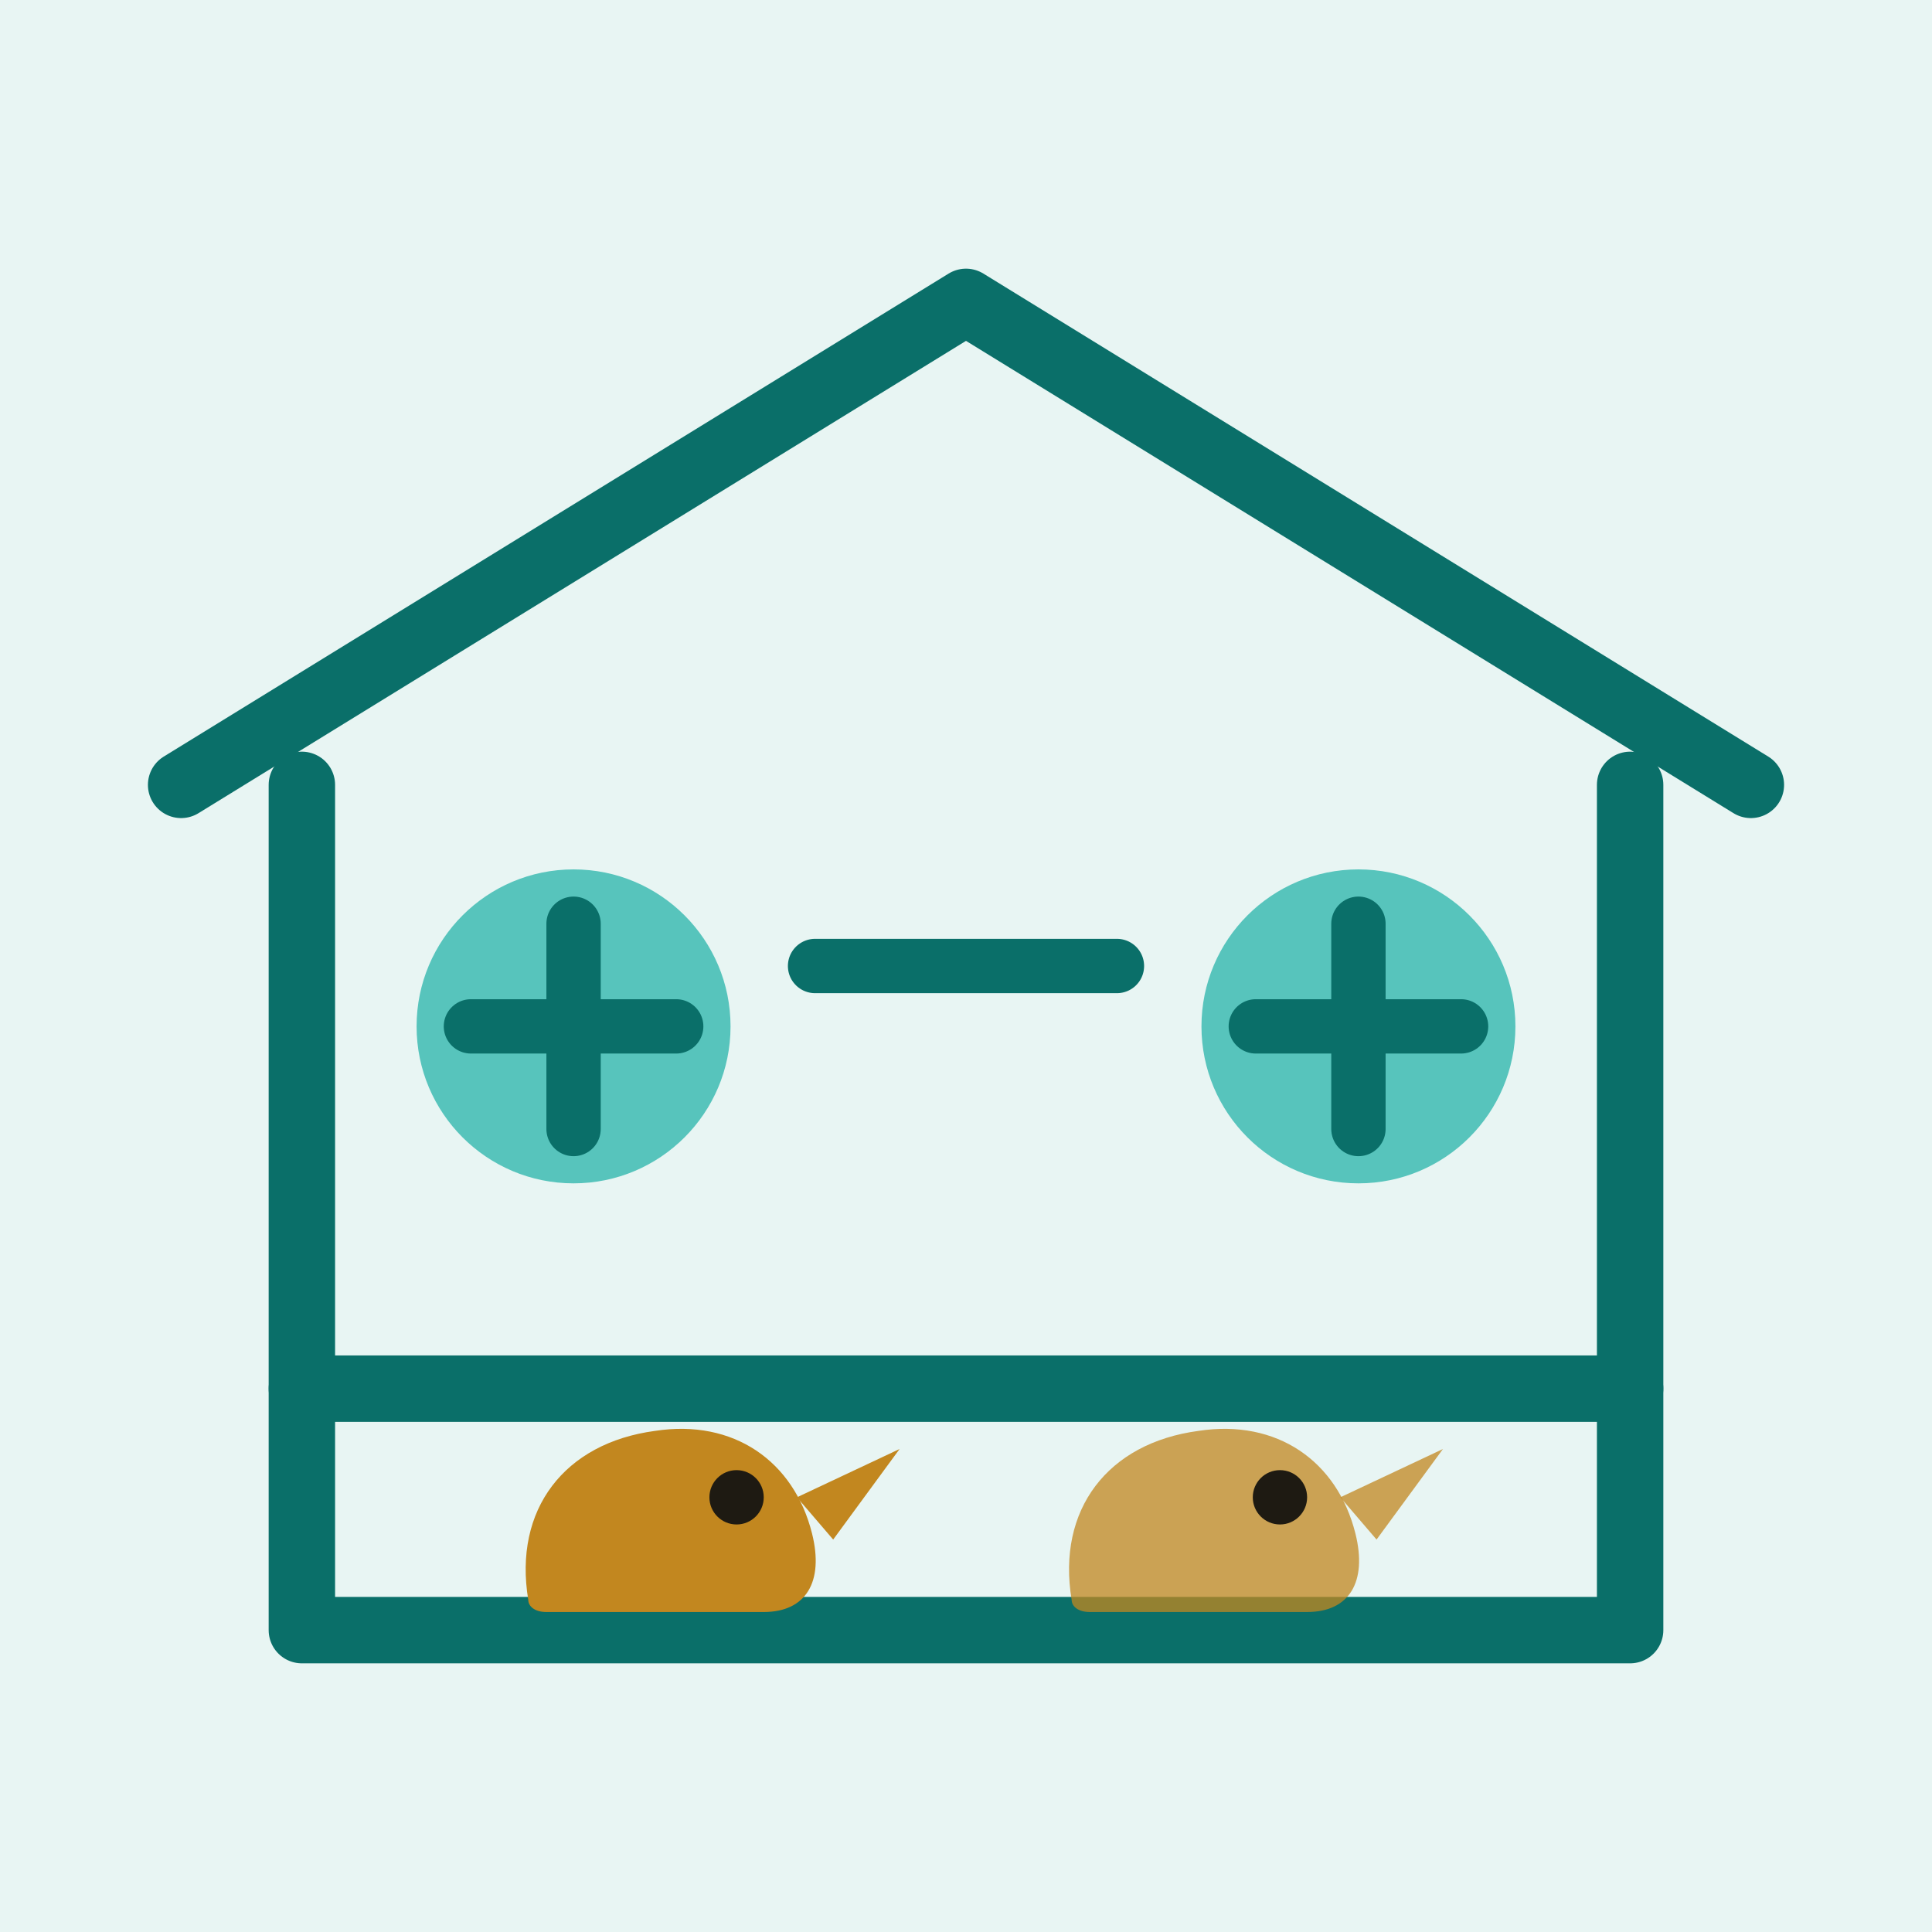
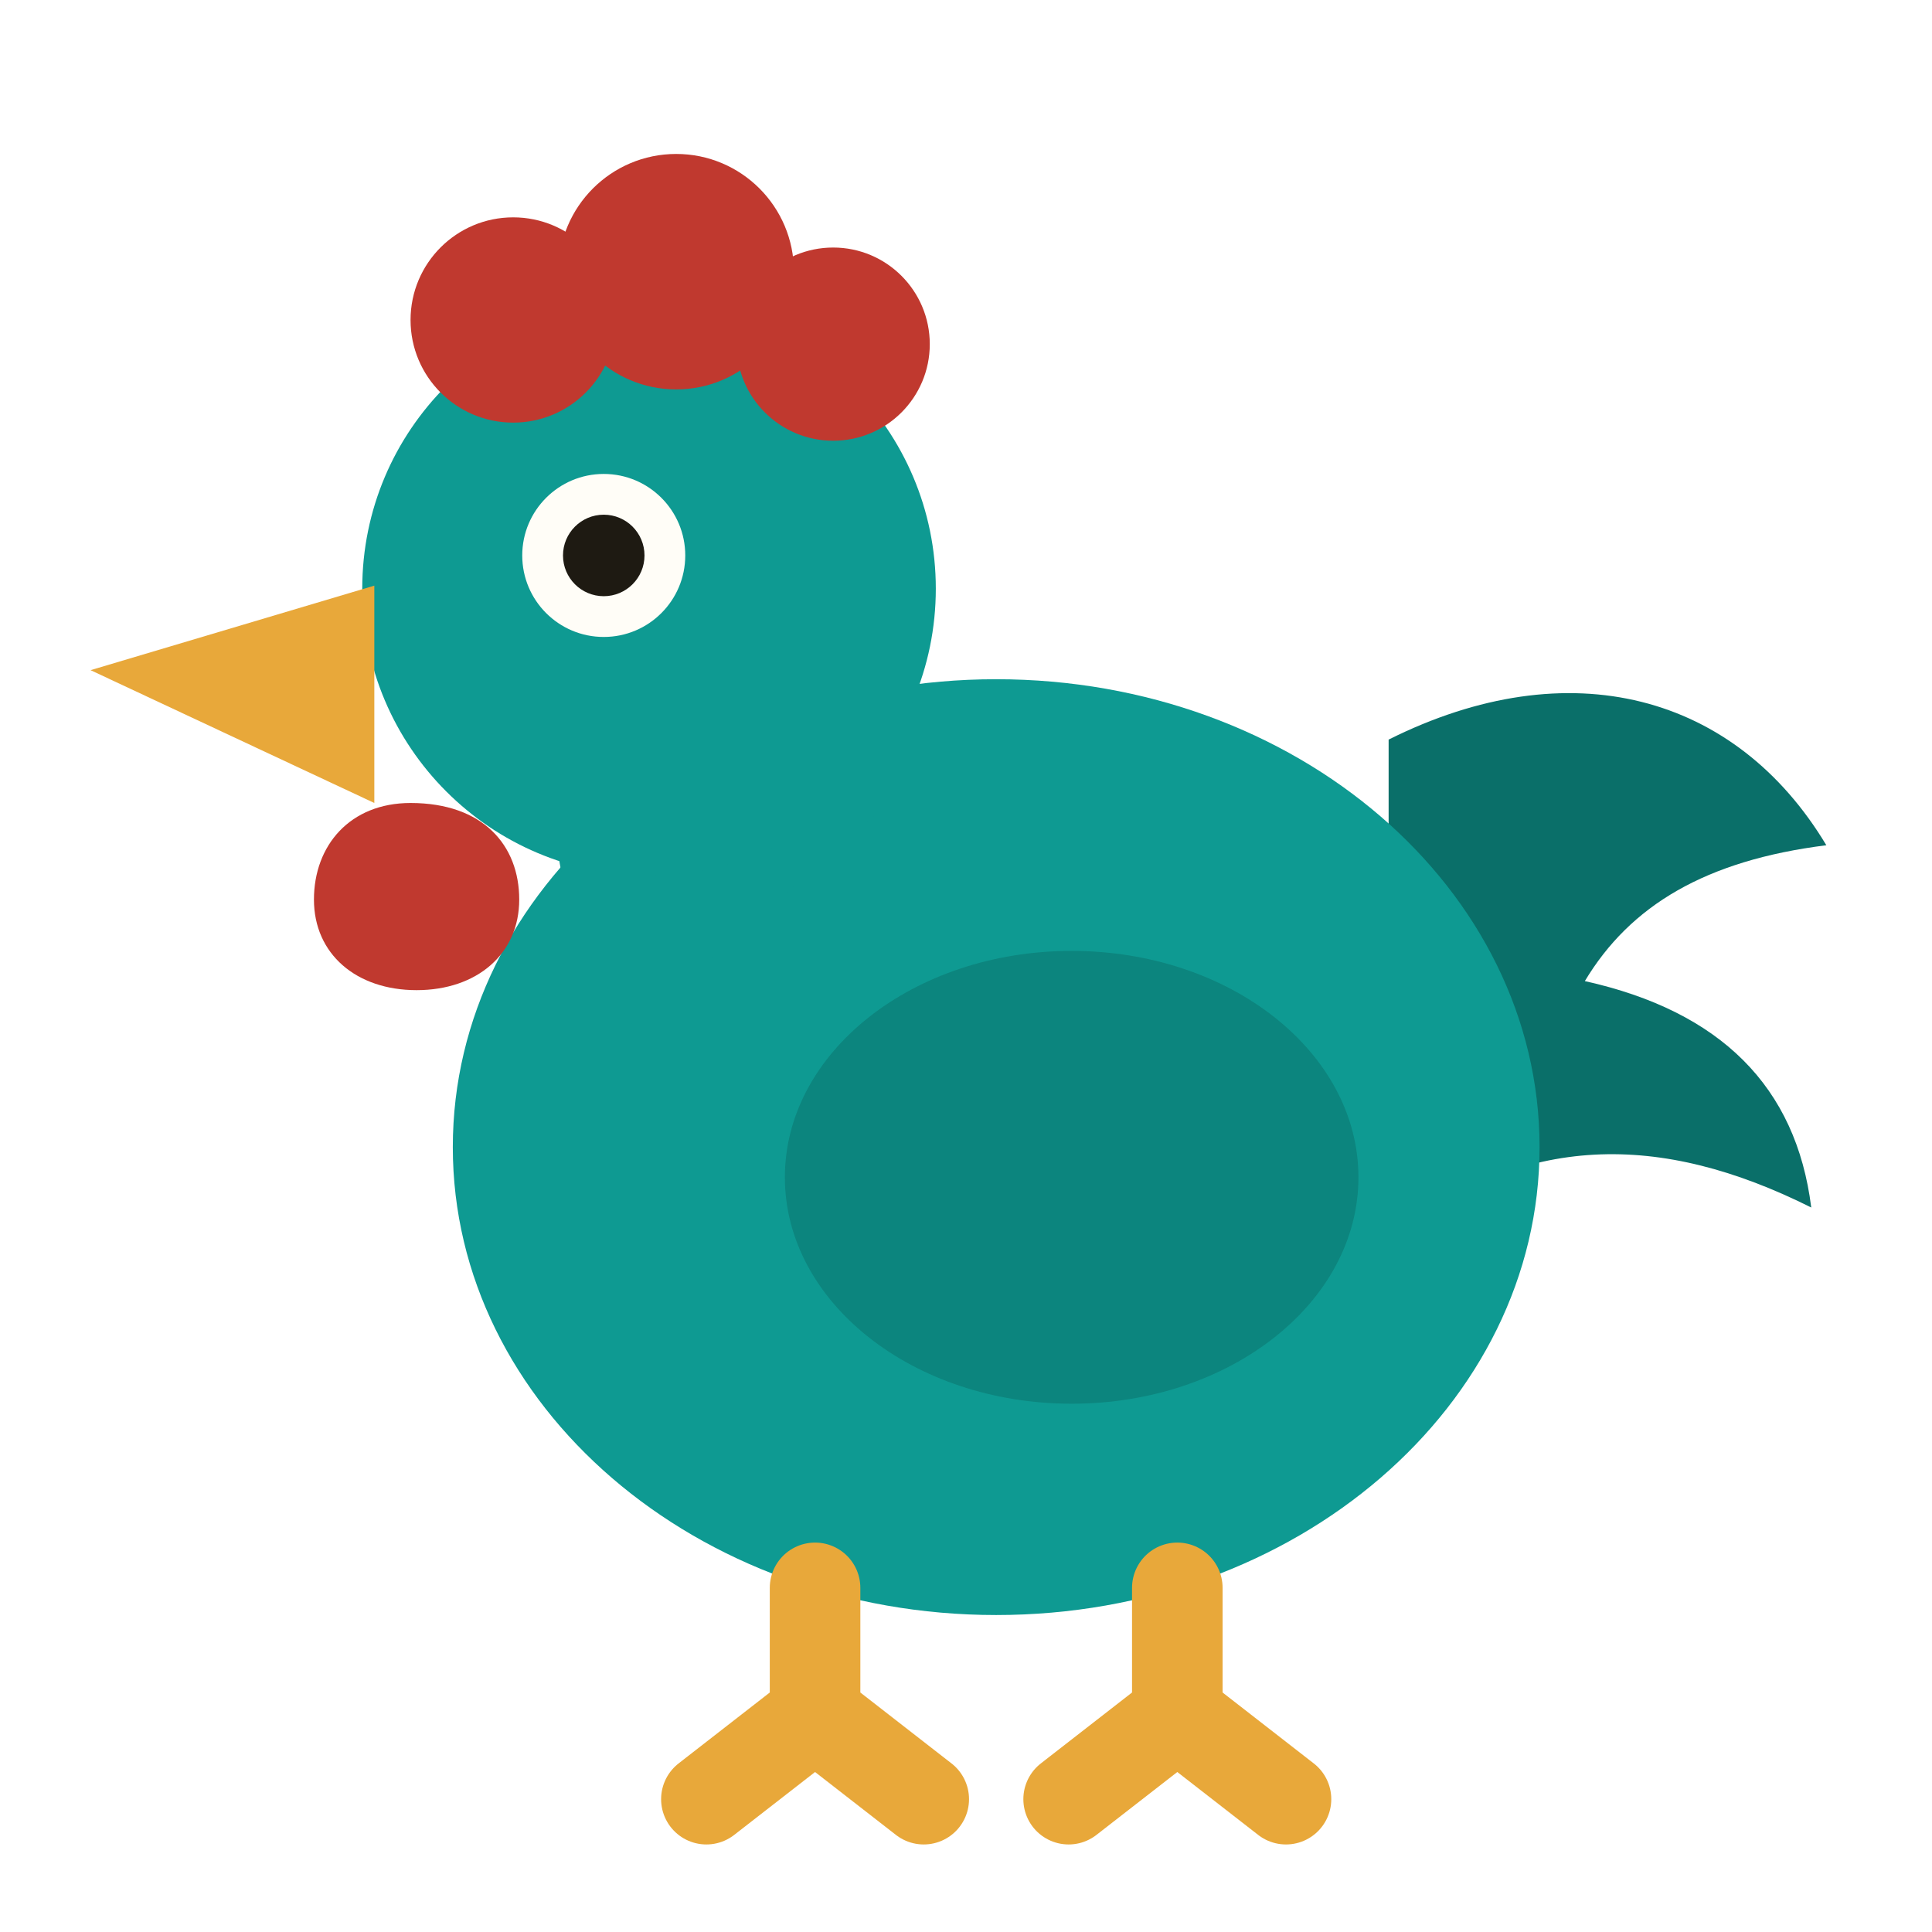
- <svg xmlns="http://www.w3.org/2000/svg" viewBox="0 0 64 64" width="64" height="64" role="img" aria-label="Бройлерное производство">
-   <rect width="64" height="64" fill="#e8f5f3" />
-   <g fill="none" stroke="#0a6f69" stroke-width="2.2" stroke-linejoin="round" stroke-linecap="round">
-     <path d="M6 26 32 10l26 16" />
-     <path d="M10 26v28h44V26" />
-     <path d="M10 46h44" />
+ <svg xmlns="http://www.w3.org/2000/svg" viewBox="0 0 64 64" width="64" height="64" role="img" aria-label="Бройлерное производство — птица">
+   <path d="M46 24.5c6-3 11.5-1.5 14.5 3.5-4 .5-6.5 2-8 4.5 4.5 1 7 3.5 7.5 7.5-5-2.5-9.5-2.5-14 1Z" fill="#0a6f69" />
+   <ellipse cx="33" cy="38" rx="18" ry="15.5" fill="#0e9a92" />
+   <ellipse cx="35.5" cy="39" rx="9.5" ry="7.5" fill="#0a6f69" opacity=".5" />
+   <path d="M21 34c-3-4-3.5-8.5-1-12l9 5Z" fill="#0e9a92" />
+   <circle cx="21.5" cy="19.5" r="9.5" fill="#0e9a92" />
+   <g fill="#c0392f">
+     <circle cx="17" cy="10.6" r="3.4" />
+     <circle cx="22.4" cy="9" r="3.9" />
+     <circle cx="27.6" cy="11.4" r="3.2" />
  </g>
-   <g fill="#57c4bc">
-     <circle cx="19" cy="34" r="5.2" />
-     <circle cx="45" cy="34" r="5.2" />
-   </g>
-   <g fill="none" stroke="#0a6f69" stroke-width="1.8" stroke-linecap="round">
-     <path d="M19 30.6v6.8M15.6 34h6.8M45 30.6v6.8M41.6 34h6.8" />
-     <path d="M27 32h10" />
-   </g>
-   <g fill="#c2871f">
-     <path d="M17.5 53c-.5-3 1.2-5.2 4.2-5.6 2.6-.4 4.6 1 5.2 3.4.4 1.6-.2 2.6-1.6 2.6h-7.2c-.4 0-.6-.2-.6-.4Z" />
-     <path d="M26.4 49.6l3.4-1.6-2.2 3" />
-     <path d="M35.5 53c-.5-3 1.2-5.2 4.2-5.6 2.6-.4 4.6 1 5.2 3.4.4 1.6-.2 2.6-1.6 2.6h-7.2c-.4 0-.6-.2-.6-.4Z" opacity=".75" />
-     <path d="M44.4 49.6l3.4-1.6-2.2 3" opacity=".75" />
-   </g>
-   <g fill="#1e1a12">
-     <circle cx="24.4" cy="49.6" r=".9" />
-     <circle cx="42.4" cy="49.6" r=".9" />
+   <path d="M12.4 19.4 3 22.2l9.4 4.4Z" fill="#e8a83a" />
+   <path d="M13.6 26.6c2.4 0 3.6 1.4 3.6 3.2s-1.4 3-3.4 3-3.4-1.2-3.4-3 1.2-3.2 3.2-3.2Z" fill="#c0392f" />
+   <circle cx="20" cy="18.4" r="2.7" fill="#fffdf7" />
+   <circle cx="20" cy="18.4" r="1.35" fill="#1e1a12" />
+   <g stroke="#e8a83a" stroke-width="3" stroke-linecap="round" fill="none">
+     <path d="M27 52.6v4.2M27 56.8l-3.6 2.8M27 56.8l3.6 2.8" />
+     <path d="M39 52.6v4.2M39 56.8l-3.6 2.8M39 56.8l3.6 2.8" />
  </g>
</svg>
